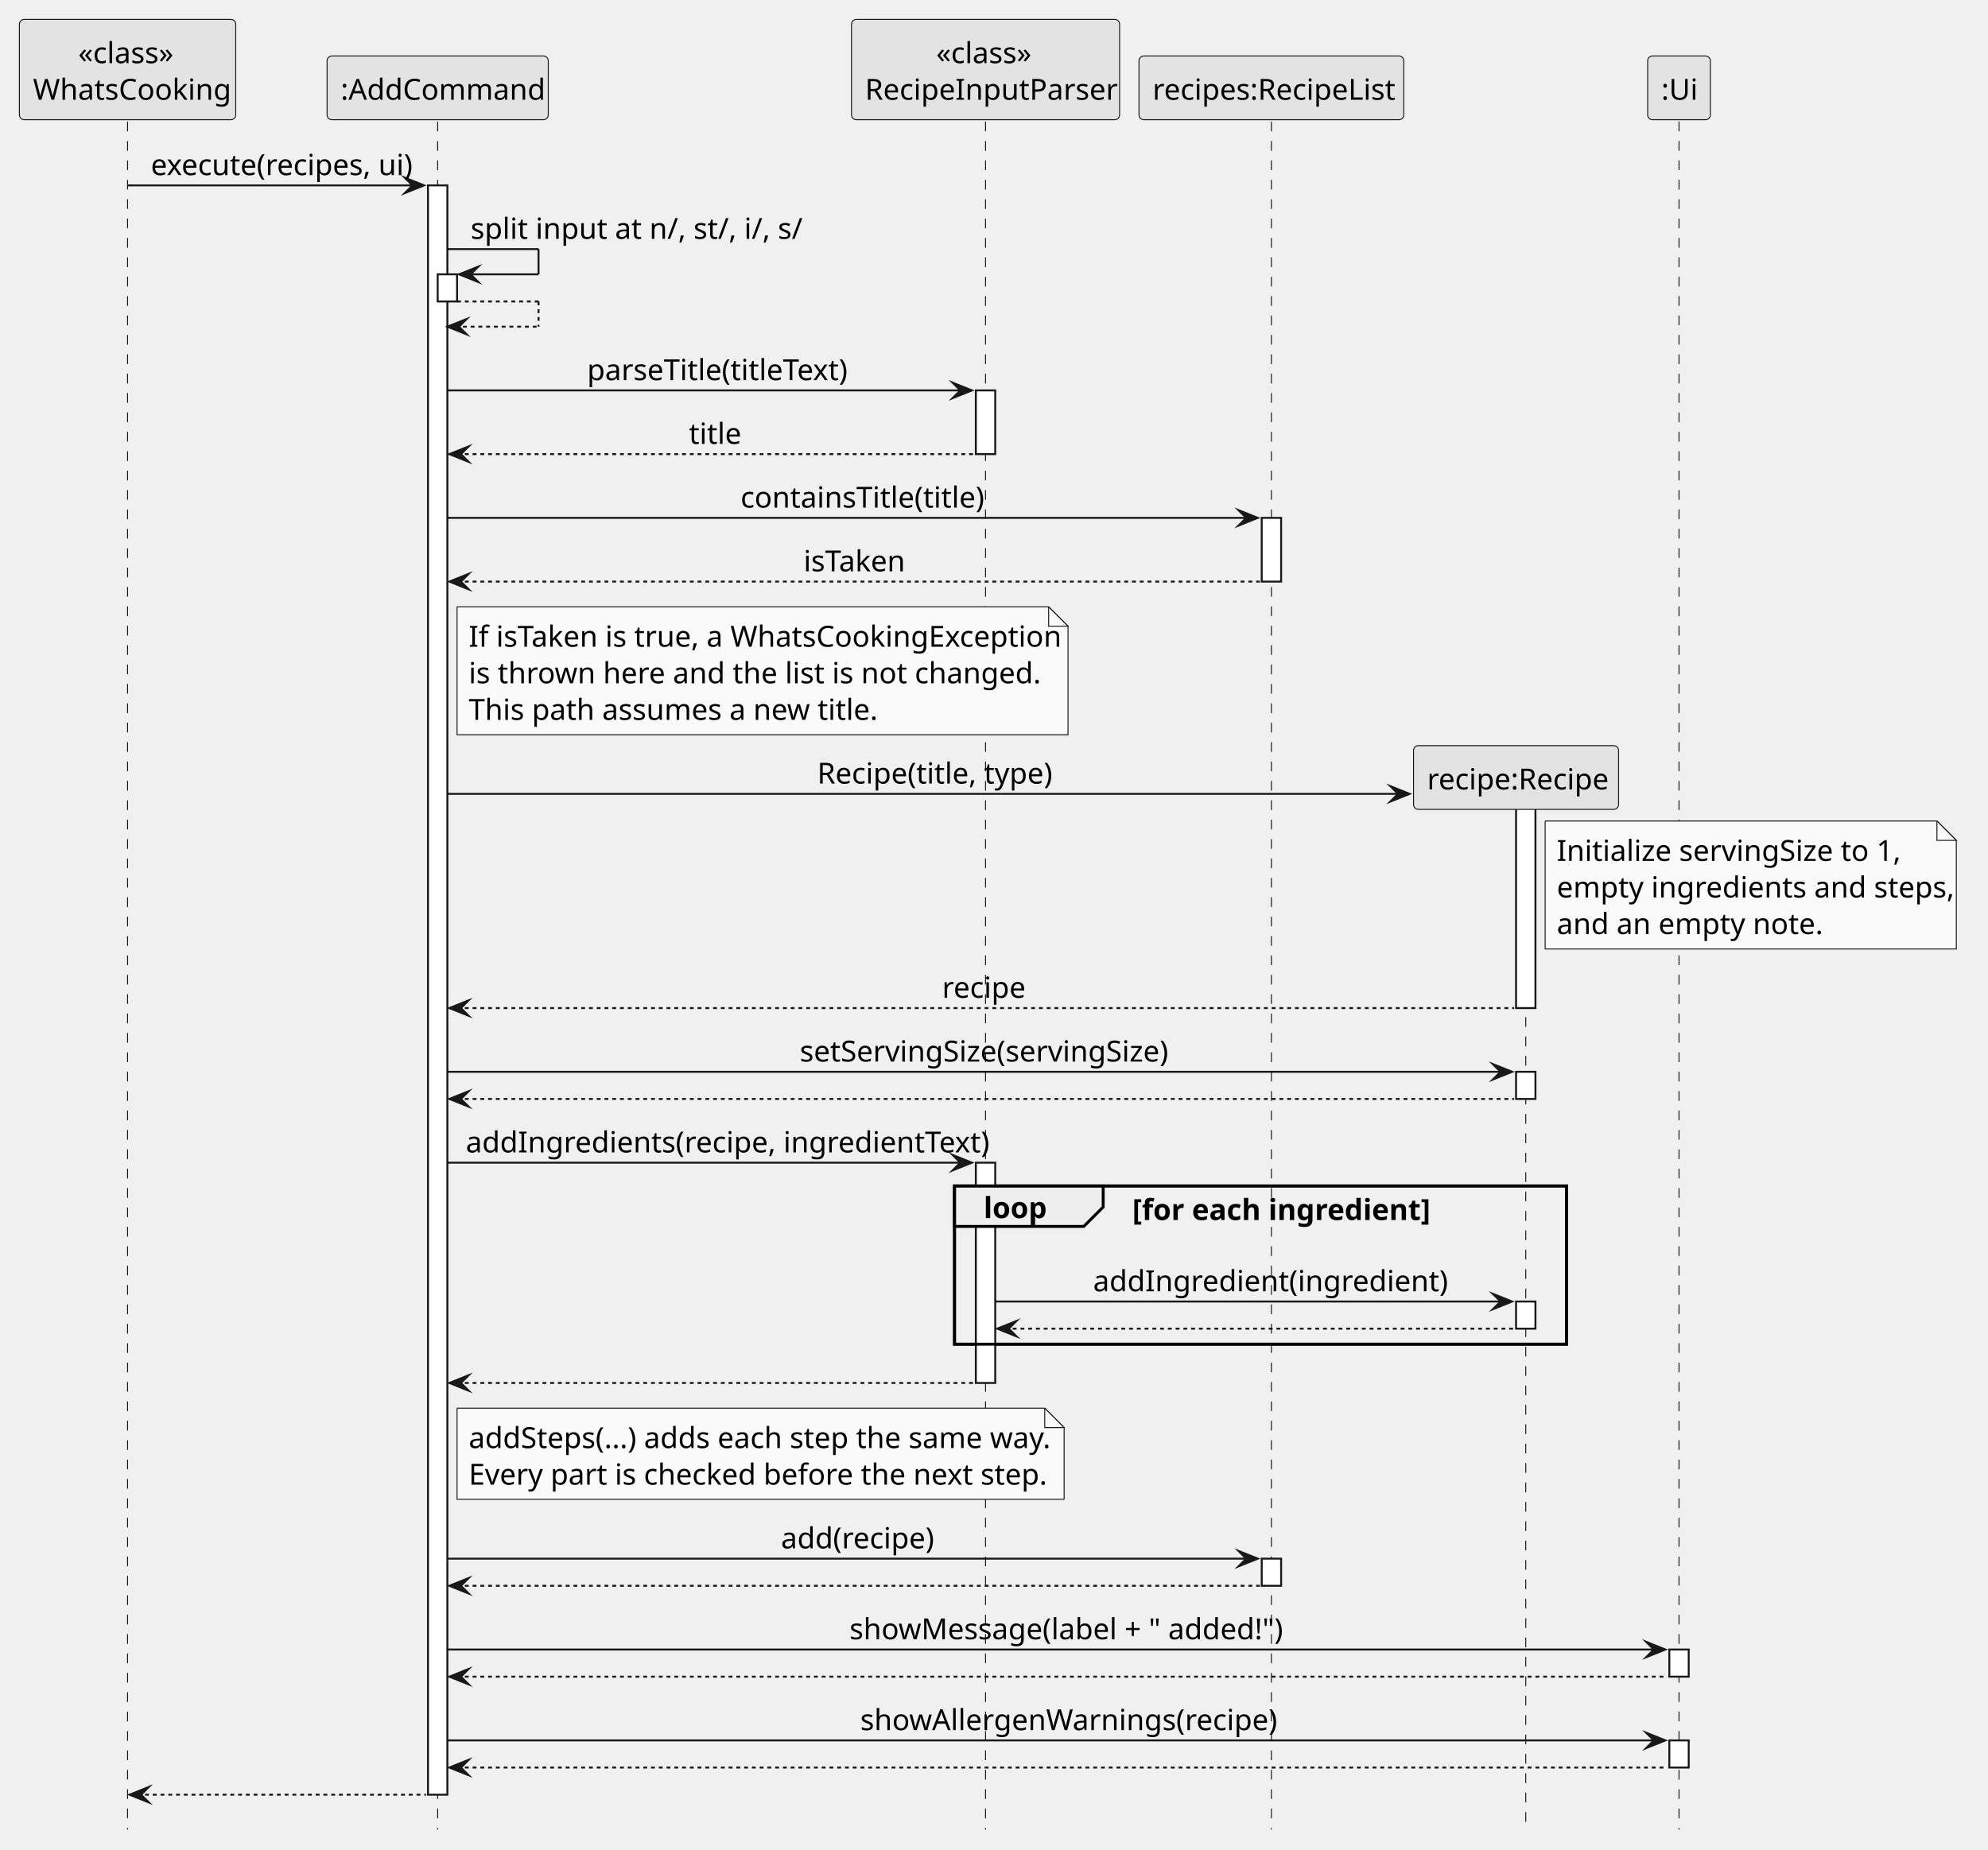
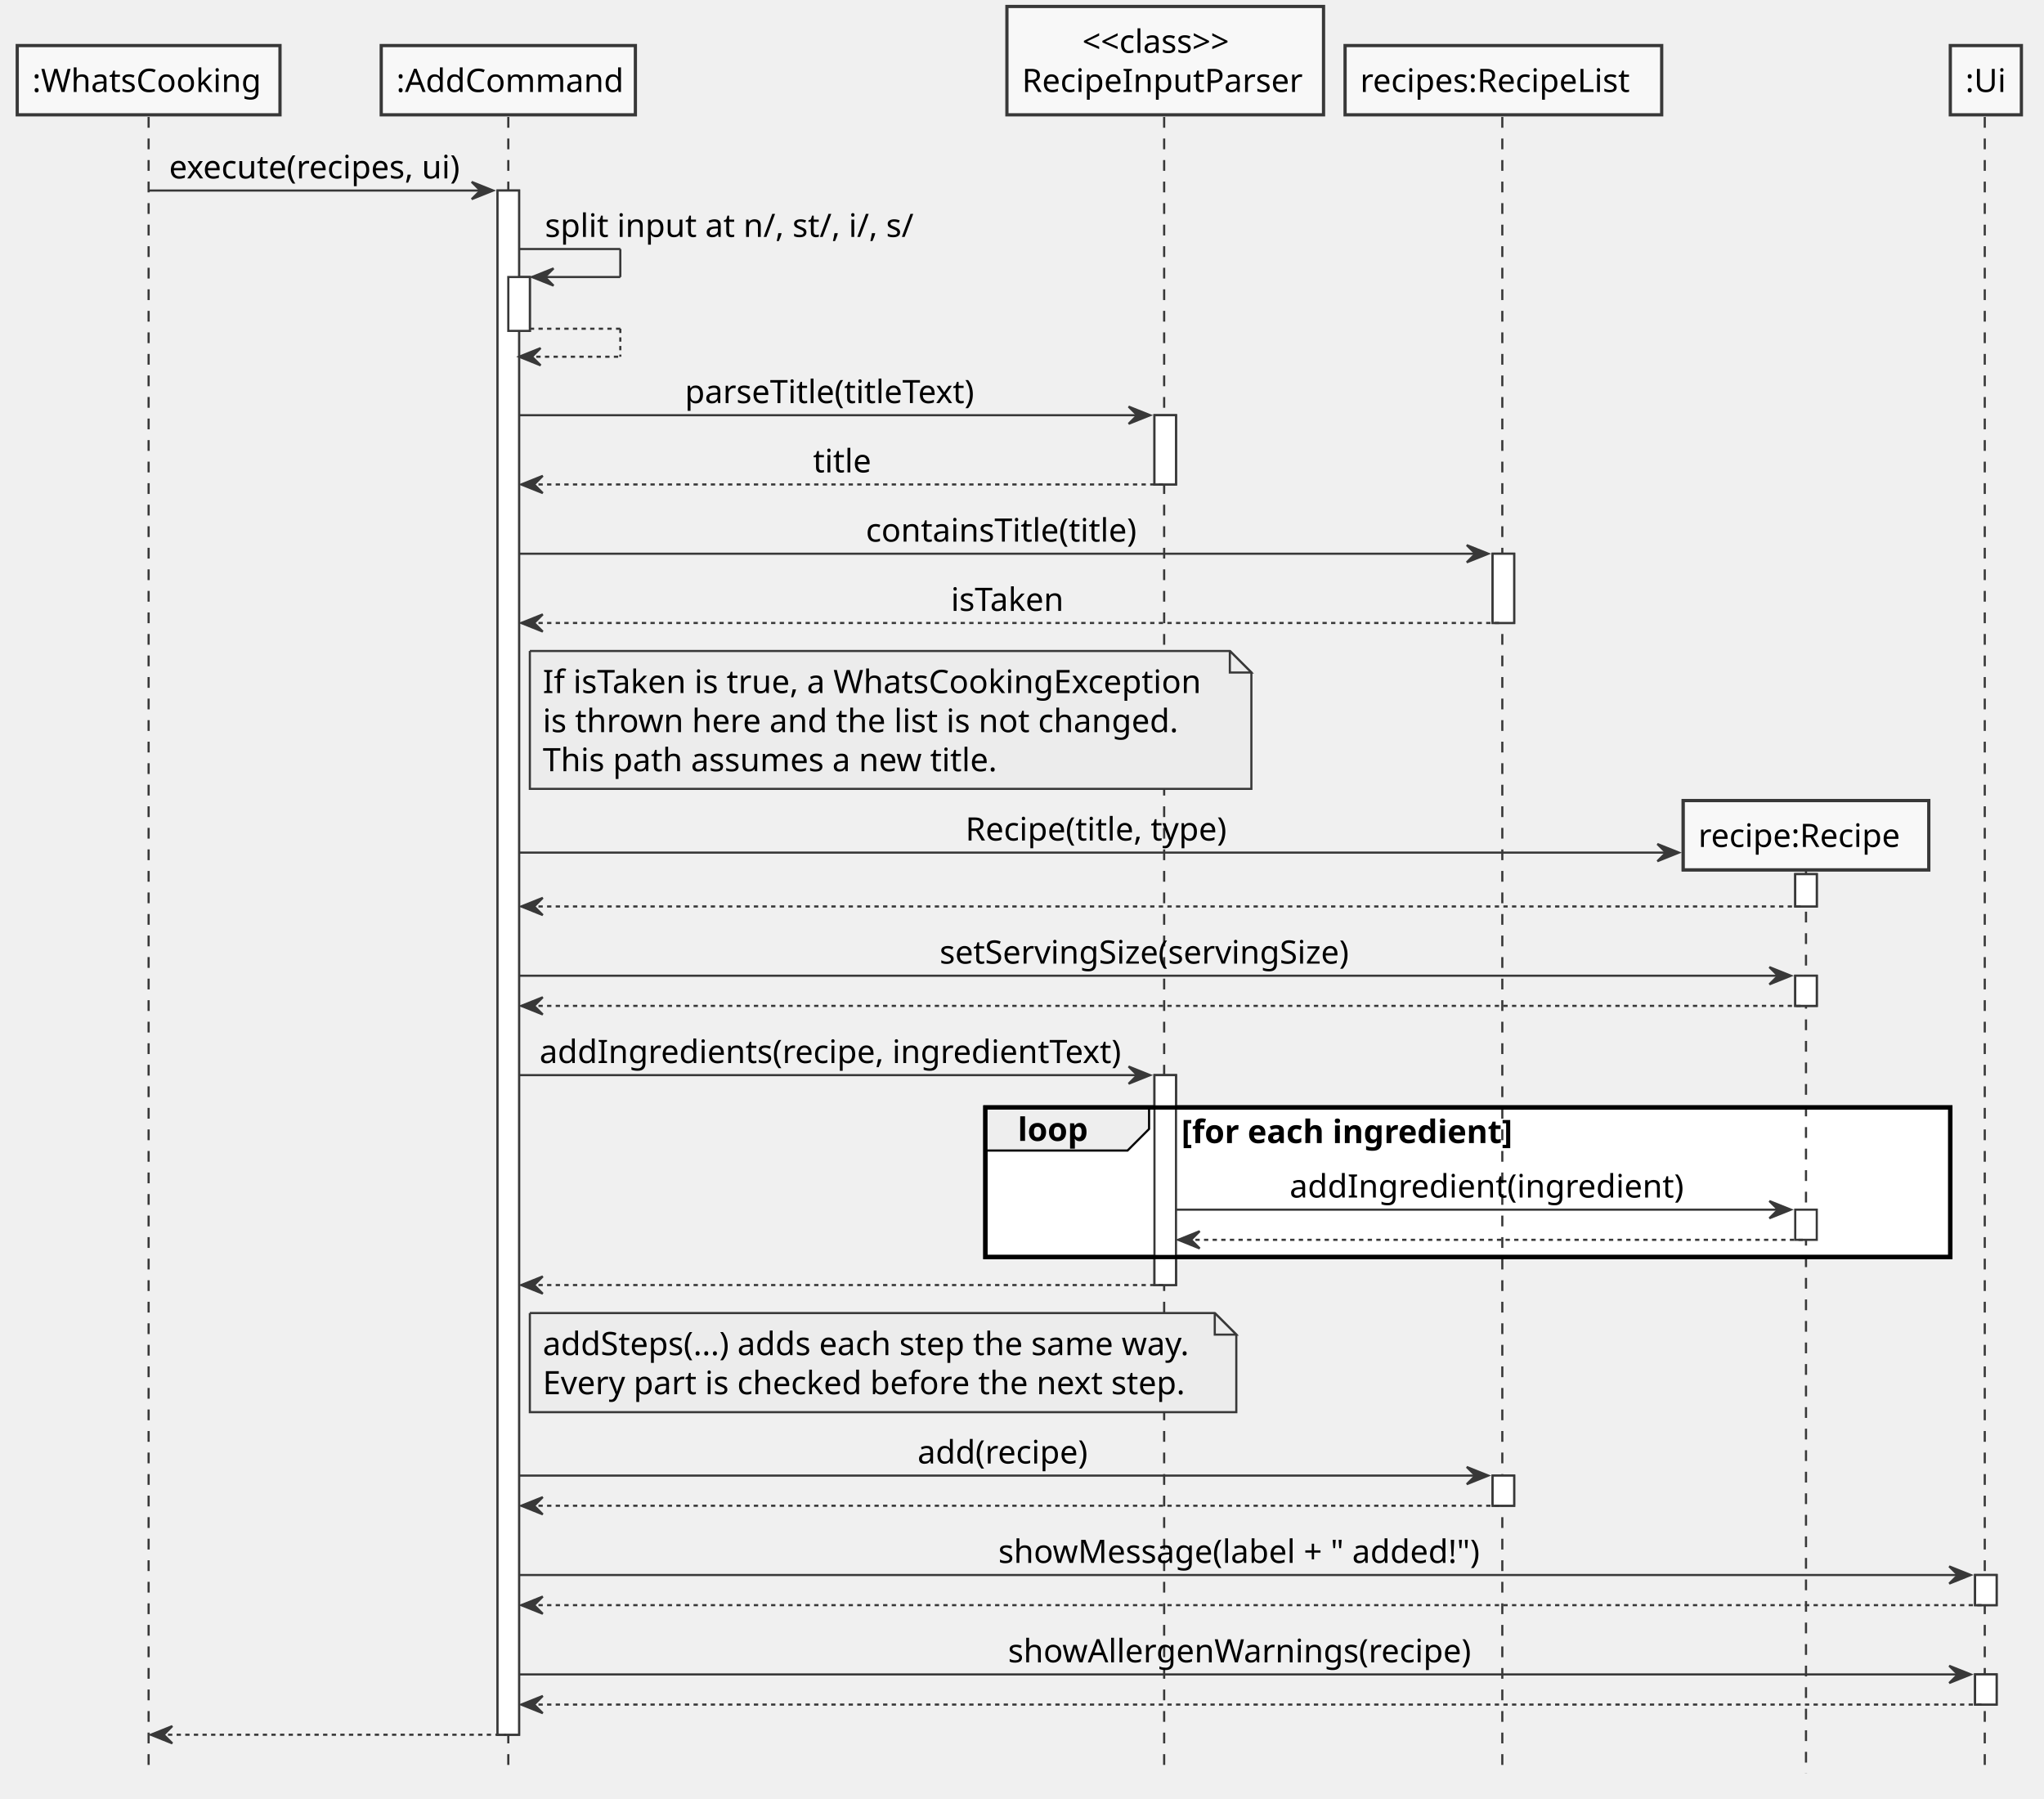
- <svg xmlns="http://www.w3.org/2000/svg" version="1.1" data-diagram-type="SEQUENCE" style="width:1025px;height:954px;background:#FFFFFF;" width="1025px" height="954px" viewBox="0 0 1025 954" zoomAndPan="magnify" preserveAspectRatio="none" contentStyleType="text/css">
+ <svg xmlns="http://www.w3.org/2000/svg" contentScriptType="application/ecmascript" contentStyleType="text/css" height="835px" preserveAspectRatio="none" style="width:949px;height:835px;" version="1.1" viewBox="0 0 949 835" width="949px" zoomAndPan="magnify">
  <defs />
-   <g font-family="sans-serif" lengthAdjust="spacing">
-     <rect x="492.14" y="611.609" width="315.53" height="81.602" fill="none" style="stroke:#000;stroke-width:1.5;" />
-     <g class="participant-lifeline" data-qualified-name="App" data-entity-uid="part1" id="part1-lifeline" data-source-line="8">
-       <g>
-         <rect x="62.272" y="62.734" width="8" height="880.813" fill="#000" fill-opacity="0" />
-         <line x1="65.772" y1="62.734" x2="65.772" y2="943.547" style="stroke:#181818;stroke-width:0.5;stroke-dasharray:5,5;" />
-       </g>
-     </g>
-     <g class="participant-lifeline" data-qualified-name="Command" data-entity-uid="part2" id="part2-lifeline" data-source-line="9">
-       <g>
-         <rect x="222.163" y="62.734" width="8" height="880.813" fill="#000" fill-opacity="0" />
-         <line x1="225.663" y1="62.734" x2="225.663" y2="943.547" style="stroke:#181818;stroke-width:0.5;stroke-dasharray:5,5;" />
-       </g>
-     </g>
-     <g>
-       <rect x="220.663" y="95.602" width="10" height="829.945" fill="#FFF" style="stroke:#181818;stroke-width:1;" />
-     </g>
-     <g>
-       <rect x="225.663" y="141.469" width="10" height="14" fill="#FFF" style="stroke:#181818;stroke-width:1;" />
-     </g>
-     <g class="participant-lifeline" data-qualified-name="Input" data-entity-uid="part3" id="part3-lifeline" data-source-line="10">
-       <g>
-         <rect x="504.64" y="62.734" width="8" height="880.813" fill="#000" fill-opacity="0" />
-         <line x1="508.14" y1="62.734" x2="508.14" y2="943.547" style="stroke:#181818;stroke-width:0.5;stroke-dasharray:5,5;" />
-       </g>
-     </g>
-     <g>
-       <rect x="503.14" y="201.336" width="10" height="32.867" fill="#FFF" style="stroke:#181818;stroke-width:1;" />
-     </g>
-     <g>
-       <rect x="503.14" y="599.609" width="10" height="113.602" fill="#FFF" style="stroke:#181818;stroke-width:1;" />
-     </g>
-     <g class="participant-lifeline" data-qualified-name="Recipes" data-entity-uid="part4" id="part4-lifeline" data-source-line="11">
-       <g>
-         <rect x="652.034" y="62.734" width="8" height="880.813" fill="#000" fill-opacity="0" />
-         <line x1="655.534" y1="62.734" x2="655.534" y2="943.547" style="stroke:#181818;stroke-width:0.5;stroke-dasharray:5,5;" />
-       </g>
-     </g>
-     <g>
-       <rect x="650.534" y="267.07" width="10" height="32.867" fill="#FFF" style="stroke:#181818;stroke-width:1;" />
-     </g>
-     <g>
-       <rect x="650.534" y="803.813" width="10" height="14" fill="#FFF" style="stroke:#181818;stroke-width:1;" />
-     </g>
-     <g class="participant-lifeline" data-qualified-name="Recipe" data-entity-uid="part5" id="part5-lifeline" data-source-line="12">
-       <g>
-         <rect x="783.169" y="384.539" width="8" height="559.008" fill="#000" fill-opacity="0" />
-         <line x1="786.669" y1="384.539" x2="786.669" y2="943.547" style="stroke:#181818;stroke-width:0.5;stroke-dasharray:5,5;" />
-       </g>
-     </g>
-     <g>
-       <rect x="781.669" y="409.406" width="10" height="110.469" fill="#FFF" style="stroke:#181818;stroke-width:1;" />
-     </g>
-     <g>
-       <rect x="781.669" y="552.742" width="10" height="14" fill="#FFF" style="stroke:#181818;stroke-width:1;" />
-     </g>
-     <g>
-       <rect x="781.669" y="671.211" width="10" height="14" fill="#FFF" style="stroke:#181818;stroke-width:1;" />
-     </g>
-     <g class="participant-lifeline" data-qualified-name="UI" data-entity-uid="part6" id="part6-lifeline" data-source-line="13">
-       <g>
-         <rect x="862.193" y="62.734" width="8" height="880.813" fill="#000" fill-opacity="0" />
-         <line x1="865.693" y1="62.734" x2="865.693" y2="943.547" style="stroke:#181818;stroke-width:0.5;stroke-dasharray:5,5;" />
-       </g>
-     </g>
-     <g>
-       <rect x="860.693" y="850.68" width="10" height="14" fill="#FFF" style="stroke:#181818;stroke-width:1;" />
-     </g>
-     <g>
-       <rect x="860.693" y="897.547" width="10" height="14" fill="#FFF" style="stroke:#181818;stroke-width:1;" />
-     </g>
-     <g class="participant participant-head" data-qualified-name="App" data-entity-uid="part1" id="part1-head" data-source-line="8">
-       <rect x="10" y="10" width="111.544" height="51.734" fill="#E3E3E3" style="stroke:#181818;stroke-width:0.5;" rx="2.5" ry="2.5" />
-       <text x="40.342" y="32.571" fill="#000" font-size="15" textLength="50.859">«class»</text>
-       <text x="17" y="51.438" fill="#000" font-size="15" textLength="97.544">WhatsCooking</text>
-     </g>
-     <g class="participant participant-head" data-qualified-name="Command" data-entity-uid="part2" id="part2-head" data-source-line="9">
-       <rect x="168.639" y="28.867" width="114.049" height="32.867" fill="#E3E3E3" style="stroke:#181818;stroke-width:0.5;" rx="2.5" ry="2.5" />
-       <text x="175.639" y="51.438" fill="#000" font-size="15" textLength="100.049">:AddCommand</text>
-     </g>
-     <g class="participant participant-head" data-qualified-name="Input" data-entity-uid="part3" id="part3-head" data-source-line="10">
-       <rect x="439.023" y="10" width="138.233" height="51.734" fill="#E3E3E3" style="stroke:#181818;stroke-width:0.5;" rx="2.5" ry="2.5" />
-       <text x="482.71" y="32.571" fill="#000" font-size="15" textLength="50.859">«class»</text>
-       <text x="446.023" y="51.438" fill="#000" font-size="15" textLength="124.233">RecipeInputParser</text>
-     </g>
-     <g class="participant participant-head" data-qualified-name="Recipes" data-entity-uid="part4" id="part4-head" data-source-line="11">
-       <rect x="587.256" y="28.867" width="136.556" height="32.867" fill="#E3E3E3" style="stroke:#181818;stroke-width:0.5;" rx="2.5" ry="2.5" />
-       <text x="594.256" y="51.438" fill="#000" font-size="15" textLength="122.556">recipes:RecipeList</text>
-     </g>
-     <g class="participant participant-head" data-qualified-name="UI" data-entity-uid="part6" id="part6-head" data-source-line="13">
-       <rect x="849.526" y="28.867" width="32.333" height="32.867" fill="#E3E3E3" style="stroke:#181818;stroke-width:0.5;" rx="2.5" ry="2.5" />
-       <text x="856.526" y="51.438" fill="#000" font-size="15" textLength="18.333">:Ui</text>
-     </g>
-     <g class="message" data-entity-1="part1" data-entity-2="part2" id="msg1" data-source-line="15">
-       <polygon points="208.663,91.602,218.663,95.602,208.663,99.602,212.663,95.602" fill="#181818" style="stroke:#181818;stroke-width:1;stroke-linejoin:miter;stroke-miterlimit:10;" />
-       <line x1="65.772" y1="95.602" x2="214.663" y2="95.602" style="stroke:#181818;stroke-width:1;" />
-       <text x="77.772" y="90.306" fill="#000" font-size="15" textLength="130.891">execute(recipes, ui)</text>
-     </g>
-     <g class="message" data-entity-1="part2" data-entity-2="part2" id="msg2" data-source-line="17">
-       <line x1="230.663" y1="128.469" x2="277.663" y2="128.469" style="stroke:#181818;stroke-width:1;" />
-       <line x1="277.663" y1="128.469" x2="277.663" y2="141.469" style="stroke:#181818;stroke-width:1;" />
-       <line x1="236.663" y1="141.469" x2="277.663" y2="141.469" style="stroke:#181818;stroke-width:1;" />
-       <polygon points="246.663,137.469,236.663,141.469,246.663,145.469,242.663,141.469" fill="#181818" style="stroke:#181818;stroke-width:1;stroke-linejoin:miter;stroke-miterlimit:10;" />
-       <text x="242.663" y="123.173" fill="#000" font-size="15" textLength="156.731">split input at n/, st/, i/, s/</text>
-     </g>
-     <g class="message" data-entity-1="part2" data-entity-2="part2" id="msg3" data-source-line="19">
-       <line x1="235.663" y1="155.469" x2="277.663" y2="155.469" style="stroke:#181818;stroke-width:1;stroke-dasharray:2,2;" />
-       <line x1="277.663" y1="155.469" x2="277.663" y2="168.469" style="stroke:#181818;stroke-width:1;stroke-dasharray:2,2;" />
-       <line x1="230.663" y1="168.469" x2="277.663" y2="168.469" style="stroke:#181818;stroke-width:1;stroke-dasharray:2,2;" />
-       <polygon points="240.663,164.469,230.663,168.469,240.663,172.469,236.663,168.469" fill="#181818" style="stroke:#181818;stroke-width:1;stroke-linejoin:miter;stroke-miterlimit:10;" />
-     </g>
-     <g class="message" data-entity-1="part2" data-entity-2="part3" id="msg4" data-source-line="22">
-       <polygon points="491.14,197.336,501.14,201.336,491.14,205.336,495.14,201.336" fill="#181818" style="stroke:#181818;stroke-width:1;stroke-linejoin:miter;stroke-miterlimit:10;" />
-       <line x1="230.663" y1="201.336" x2="497.14" y2="201.336" style="stroke:#181818;stroke-width:1;" />
-       <text x="302.719" y="196.04" fill="#000" font-size="15" textLength="128.364">parseTitle(titleText)</text>
-     </g>
-     <g class="message" data-entity-1="part3" data-entity-2="part2" id="msg5" data-source-line="24">
-       <polygon points="241.663,230.203,231.663,234.203,241.663,238.203,237.663,234.203" fill="#181818" style="stroke:#181818;stroke-width:1;stroke-linejoin:miter;stroke-miterlimit:10;" />
-       <line x1="235.663" y1="234.203" x2="502.14" y2="234.203" style="stroke:#181818;stroke-width:1;stroke-dasharray:2,2;" />
-       <text x="355.23" y="228.907" fill="#000" font-size="15" textLength="23.342">title</text>
-     </g>
-     <g class="message" data-entity-1="part2" data-entity-2="part4" id="msg6" data-source-line="27">
-       <polygon points="638.534,263.07,648.534,267.07,638.534,271.07,642.534,267.07" fill="#181818" style="stroke:#181818;stroke-width:1;stroke-linejoin:miter;stroke-miterlimit:10;" />
-       <line x1="230.663" y1="267.07" x2="644.534" y2="267.07" style="stroke:#181818;stroke-width:1;" />
-       <text x="381.829" y="261.774" fill="#000" font-size="15" textLength="117.539">containsTitle(title)</text>
-     </g>
-     <g class="message" data-entity-1="part4" data-entity-2="part2" id="msg7" data-source-line="29">
-       <polygon points="241.663,295.938,231.663,299.938,241.663,303.938,237.663,299.938" fill="#181818" style="stroke:#181818;stroke-width:1;stroke-linejoin:miter;stroke-miterlimit:10;" />
-       <line x1="235.663" y1="299.938" x2="649.534" y2="299.938" style="stroke:#181818;stroke-width:1;stroke-dasharray:2,2;" />
-       <text x="414.338" y="294.642" fill="#000" font-size="15" textLength="52.522">isTaken</text>
-     </g>
-     <path d="M235.663,312.938 L235.663,378.938 L550.663,378.938 L550.663,322.938 L540.663,312.938 L235.663,312.938" style="stroke:#181818;stroke-width:0.5;" fill="#FAFAFA" />
-     <path d="M540.663,312.938 L540.663,322.938 L550.663,322.938 L540.663,312.938" style="stroke:#181818;stroke-width:0.5;" fill="#FAFAFA" />
-     <text x="241.663" y="333.509" fill="#000" font-size="15" textLength="294.302">If isTaken is true, a WhatsCookingException</text>
-     <text x="241.663" y="352.376" fill="#000" font-size="15" textLength="276.833">is thrown here and the list is not changed.</text>
-     <text x="241.663" y="371.243" fill="#000" font-size="15" textLength="201.76">This path assumes a new title.</text>
-     <g class="participant participant-head" data-qualified-name="Recipe" data-entity-uid="part5" id="part5-head" data-source-line="12">
-       <rect x="728.813" y="384.539" width="105.714" height="32.867" fill="#E3E3E3" style="stroke:#181818;stroke-width:0.5;" rx="2.5" ry="2.5" />
-       <text x="735.813" y="407.11" fill="#000" font-size="15" textLength="91.714">recipe:Recipe</text>
-     </g>
-     <g class="message" data-entity-1="part2" data-entity-2="part5" id="msg8" data-source-line="38">
-       <polygon points="716.813,405.406,726.813,409.406,716.813,413.406,720.813,409.406" fill="#181818" style="stroke:#181818;stroke-width:1;stroke-linejoin:miter;stroke-miterlimit:10;" />
-       <line x1="230.663" y1="409.406" x2="722.813" y2="409.406" style="stroke:#181818;stroke-width:1;" />
-       <text x="421.382" y="404.11" fill="#000" font-size="15" textLength="116.711">Recipe(title, type)</text>
-     </g>
-     <path d="M796.669,423.406 L796.669,489.406 L1008.669,489.406 L1008.669,433.406 L998.669,423.406 L796.669,423.406" style="stroke:#181818;stroke-width:0.5;" fill="#FAFAFA" />
-     <path d="M998.669,423.406 L998.669,433.406 L1008.669,433.406 L998.669,423.406" style="stroke:#181818;stroke-width:0.5;" fill="#FAFAFA" />
-     <text x="802.669" y="443.978" fill="#000" font-size="15" textLength="169.248">Initialize servingSize to 1,</text>
-     <text x="802.669" y="462.845" fill="#000" font-size="15" textLength="191.777">empty ingredients and steps,</text>
-     <text x="802.669" y="481.712" fill="#000" font-size="15" textLength="128.423">and an empty note.</text>
-     <g class="message" data-entity-1="part5" data-entity-2="part2" id="msg9" data-source-line="45">
-       <polygon points="241.663,515.875,231.663,519.875,241.663,523.875,237.663,519.875" fill="#181818" style="stroke:#181818;stroke-width:1;stroke-linejoin:miter;stroke-miterlimit:10;" />
-       <line x1="235.663" y1="519.875" x2="780.669" y2="519.875" style="stroke:#181818;stroke-width:1;stroke-dasharray:2,2;" />
-       <text x="485.739" y="514.579" fill="#000" font-size="15" textLength="40.854">recipe</text>
-     </g>
-     <g class="message" data-entity-1="part2" data-entity-2="part5" id="msg10" data-source-line="48">
-       <polygon points="769.669,548.742,779.669,552.742,769.669,556.742,773.669,552.742" fill="#181818" style="stroke:#181818;stroke-width:1;stroke-linejoin:miter;stroke-miterlimit:10;" />
-       <line x1="230.663" y1="552.742" x2="775.669" y2="552.742" style="stroke:#181818;stroke-width:1;" />
-       <text x="412.38" y="547.446" fill="#000" font-size="15" textLength="187.573">setServingSize(servingSize)</text>
-     </g>
-     <g class="message" data-entity-1="part5" data-entity-2="part2" id="msg11" data-source-line="50">
-       <polygon points="241.663,562.742,231.663,566.742,241.663,570.742,237.663,566.742" fill="#181818" style="stroke:#181818;stroke-width:1;stroke-linejoin:miter;stroke-miterlimit:10;" />
-       <line x1="235.663" y1="566.742" x2="780.669" y2="566.742" style="stroke:#181818;stroke-width:1;stroke-dasharray:2,2;" />
-     </g>
-     <g class="message" data-entity-1="part2" data-entity-2="part3" id="msg12" data-source-line="53">
-       <polygon points="491.14,595.609,501.14,599.609,491.14,603.609,495.14,599.609" fill="#181818" style="stroke:#181818;stroke-width:1;stroke-linejoin:miter;stroke-miterlimit:10;" />
-       <line x1="230.663" y1="599.609" x2="497.14" y2="599.609" style="stroke:#181818;stroke-width:1;" />
-       <text x="240.163" y="594.313" fill="#000" font-size="15" textLength="253.477">addIngredients(recipe, ingredientText)</text>
-     </g>
-     <path d="M492.14,611.609 L568.795,611.609 L568.795,622.477 L558.795,632.477 L492.14,632.477 L492.14,611.609" style="stroke:#000;stroke-width:1.5;" fill="#EEE" />
-     <rect x="492.14" y="611.609" width="315.53" height="81.602" fill="none" style="stroke:#000;stroke-width:1.5;" />
-     <text x="507.14" y="628.181" fill="#000" font-size="15" textLength="31.655" font-weight="700">loop</text>
-     <text x="583.795" y="629.181" fill="#000" font-size="15" textLength="145.012" font-weight="700">[for each ingredient]</text>
-     <g class="message" data-entity-1="part3" data-entity-2="part5" id="msg13" data-source-line="56">
-       <polygon points="769.669,667.211,779.669,671.211,769.669,675.211,773.669,671.211" fill="#181818" style="stroke:#181818;stroke-width:1;stroke-linejoin:miter;stroke-miterlimit:10;" />
-       <line x1="513.14" y1="671.211" x2="775.669" y2="671.211" style="stroke:#181818;stroke-width:1;" />
-       <text x="563.597" y="665.915" fill="#000" font-size="15" textLength="167.615">addIngredient(ingredient)</text>
-     </g>
-     <g class="message" data-entity-1="part5" data-entity-2="part3" id="msg14" data-source-line="58">
-       <polygon points="524.14,681.211,514.14,685.211,524.14,689.211,520.14,685.211" fill="#181818" style="stroke:#181818;stroke-width:1;stroke-linejoin:miter;stroke-miterlimit:10;" />
-       <line x1="518.14" y1="685.211" x2="780.669" y2="685.211" style="stroke:#181818;stroke-width:1;stroke-dasharray:2,2;" />
-     </g>
-     <g class="message" data-entity-1="part3" data-entity-2="part2" id="msg15" data-source-line="61">
-       <polygon points="241.663,709.211,231.663,713.211,241.663,717.211,237.663,713.211" fill="#181818" style="stroke:#181818;stroke-width:1;stroke-linejoin:miter;stroke-miterlimit:10;" />
-       <line x1="235.663" y1="713.211" x2="502.14" y2="713.211" style="stroke:#181818;stroke-width:1;stroke-dasharray:2,2;" />
-     </g>
-     <path d="M235.663,726.211 L235.663,773.211 L548.663,773.211 L548.663,736.211 L538.663,726.211 L235.663,726.211" style="stroke:#181818;stroke-width:0.5;" fill="#FAFAFA" />
-     <path d="M538.663,726.211 L538.663,736.211 L548.663,736.211 L538.663,726.211" style="stroke:#181818;stroke-width:0.5;" fill="#FAFAFA" />
-     <text x="241.663" y="746.782" fill="#000" font-size="15" textLength="292.661">addSteps(...) adds each step the same way.</text>
-     <text x="241.663" y="765.649" fill="#000" font-size="15" textLength="284.319">Every part is checked before the next step.</text>
-     <g class="message" data-entity-1="part2" data-entity-2="part4" id="msg16" data-source-line="68">
-       <polygon points="638.534,799.813,648.534,803.813,638.534,807.813,642.534,803.813" fill="#181818" style="stroke:#181818;stroke-width:1;stroke-linejoin:miter;stroke-miterlimit:10;" />
-       <line x1="230.663" y1="803.813" x2="644.534" y2="803.813" style="stroke:#181818;stroke-width:1;" />
-       <text x="402.663" y="798.517" fill="#000" font-size="15" textLength="75.872">add(recipe)</text>
-     </g>
-     <g class="message" data-entity-1="part4" data-entity-2="part2" id="msg17" data-source-line="70">
-       <polygon points="241.663,813.813,231.663,817.813,241.663,821.813,237.663,817.813" fill="#181818" style="stroke:#181818;stroke-width:1;stroke-linejoin:miter;stroke-miterlimit:10;" />
-       <line x1="235.663" y1="817.813" x2="649.534" y2="817.813" style="stroke:#181818;stroke-width:1;stroke-dasharray:2,2;" />
-     </g>
-     <g class="message" data-entity-1="part2" data-entity-2="part6" id="msg18" data-source-line="73">
-       <polygon points="848.693,846.68,858.693,850.68,848.693,854.68,852.693,850.68" fill="#181818" style="stroke:#181818;stroke-width:1;stroke-linejoin:miter;stroke-miterlimit:10;" />
-       <line x1="230.663" y1="850.68" x2="854.693" y2="850.68" style="stroke:#181818;stroke-width:1;" />
-       <text x="438.001" y="845.384" fill="#000" font-size="15" textLength="215.354">showMessage(label + " added!")</text>
-     </g>
-     <g class="message" data-entity-1="part6" data-entity-2="part2" id="msg19" data-source-line="75">
-       <polygon points="241.663,860.68,231.663,864.68,241.663,868.68,237.663,864.68" fill="#181818" style="stroke:#181818;stroke-width:1;stroke-linejoin:miter;stroke-miterlimit:10;" />
-       <line x1="235.663" y1="864.68" x2="859.693" y2="864.68" style="stroke:#181818;stroke-width:1;stroke-dasharray:2,2;" />
-     </g>
-     <g class="message" data-entity-1="part2" data-entity-2="part6" id="msg20" data-source-line="77">
-       <polygon points="848.693,893.547,858.693,897.547,848.693,901.547,852.693,897.547" fill="#181818" style="stroke:#181818;stroke-width:1;stroke-linejoin:miter;stroke-miterlimit:10;" />
-       <line x1="230.663" y1="897.547" x2="854.693" y2="897.547" style="stroke:#181818;stroke-width:1;" />
-       <text x="443.553" y="892.251" fill="#000" font-size="15" textLength="204.25">showAllergenWarnings(recipe)</text>
-     </g>
-     <g class="message" data-entity-1="part6" data-entity-2="part2" id="msg21" data-source-line="79">
-       <polygon points="241.663,907.547,231.663,911.547,241.663,915.547,237.663,911.547" fill="#181818" style="stroke:#181818;stroke-width:1;stroke-linejoin:miter;stroke-miterlimit:10;" />
-       <line x1="235.663" y1="911.547" x2="859.693" y2="911.547" style="stroke:#181818;stroke-width:1;stroke-dasharray:2,2;" />
-     </g>
-     <g class="message" data-entity-1="part2" data-entity-2="part1" id="msg22" data-source-line="82">
-       <polygon points="76.772,921.547,66.772,925.547,76.772,929.547,72.772,925.547" fill="#181818" style="stroke:#181818;stroke-width:1;stroke-linejoin:miter;stroke-miterlimit:10;" />
-       <line x1="70.772" y1="925.547" x2="219.663" y2="925.547" style="stroke:#181818;stroke-width:1;stroke-dasharray:2,2;" />
-     </g>
+   <g>
+     <rect fill="#FFFFFF" height="716.839" style="stroke: #383838; stroke-width: 1.0;" width="10" x="231" y="88.448" />
+     <rect fill="#FFFFFF" height="25" style="stroke: #383838; stroke-width: 1.0;" width="10" x="236" y="128.598" />
+     <rect fill="#FFFFFF" height="32.149" style="stroke: #383838; stroke-width: 1.0;" width="10" x="536" y="192.747" />
+     <rect fill="#FFFFFF" height="97.448" style="stroke: #383838; stroke-width: 1.0;" width="10" x="536" y="499.092" />
+     <rect fill="#FFFFFF" height="32.149" style="stroke: #383838; stroke-width: 1.0;" width="10" x="693" y="257.046" />
+     <rect fill="#FFFFFF" height="14" style="stroke: #383838; stroke-width: 1.0;" width="10" x="693" y="684.988" />
+     <rect fill="#FFFFFF" height="15" style="stroke: #383838; stroke-width: 1.0;" width="10" x="833.5" y="405.793" />
+     <rect fill="#FFFFFF" height="14" style="stroke: #383838; stroke-width: 1.0;" width="10" x="833.5" y="452.942" />
+     <rect fill="#FFFFFF" height="14" style="stroke: #383838; stroke-width: 1.0;" width="10" x="833.5" y="561.54" />
+     <rect fill="#FFFFFF" height="14" style="stroke: #383838; stroke-width: 1.0;" width="10" x="917" y="731.138" />
+     <rect fill="#FFFFFF" height="14" style="stroke: #383838; stroke-width: 1.0;" width="10" x="917" y="777.287" />
+     <rect fill="#F8F8F8" height="32.149" style="stroke: #383838; stroke-width: 1.5;" width="114" x="781.5" y="371.644" />
+     <text fill="#000000" font-family="sans-serif" font-size="15" lengthAdjust="spacingAndGlyphs" textLength="100" x="788.5" y="393.175">recipe:Recipe</text>
+     <rect fill="#FFFFFF" height="69.448" style="stroke: #000000; stroke-width: 2.0;" width="448" x="457.5" y="514.092" />
+     <line style="stroke: #383838; stroke-width: 1.0; stroke-dasharray: 5.0,5.0;" x1="69" x2="69" y1="54.299" y2="823.287" />
+     <line style="stroke: #383838; stroke-width: 1.0; stroke-dasharray: 5.0,5.0;" x1="236" x2="236" y1="54.299" y2="823.287" />
+     <line style="stroke: #383838; stroke-width: 1.0; stroke-dasharray: 5.0,5.0;" x1="540.5" x2="540.5" y1="54.299" y2="823.287" />
+     <line style="stroke: #383838; stroke-width: 1.0; stroke-dasharray: 5.0,5.0;" x1="697.5" x2="697.5" y1="54.299" y2="823.287" />
+     <line style="stroke: #383838; stroke-width: 1.0; stroke-dasharray: 5.0,5.0;" x1="838.5" x2="838.5" y1="403.218" y2="823.287" />
+     <line style="stroke: #383838; stroke-width: 1.0; stroke-dasharray: 5.0,5.0;" x1="921.5" x2="921.5" y1="54.299" y2="823.287" />
+     <rect fill="#F8F8F8" height="32.149" style="stroke: #383838; stroke-width: 1.5;" width="122" x="8" y="21.149" />
+     <text fill="#000000" font-family="sans-serif" font-size="15" lengthAdjust="spacingAndGlyphs" textLength="108" x="15" y="42.681">:WhatsCooking</text>
+     <rect fill="#F8F8F8" height="32.149" style="stroke: #383838; stroke-width: 1.5;" width="118" x="177" y="21.149" />
+     <text fill="#000000" font-family="sans-serif" font-size="15" lengthAdjust="spacingAndGlyphs" textLength="104" x="184" y="42.681">:AddCommand</text>
+     <rect fill="#F8F8F8" height="50.299" style="stroke: #383838; stroke-width: 1.5;" width="147" x="467.5" y="3" />
+     <text fill="#000000" font-family="sans-serif" font-size="15" lengthAdjust="spacingAndGlyphs" textLength="77" x="502.5" y="24.531">&lt;&lt;class&gt;&gt;</text>
+     <text fill="#000000" font-family="sans-serif" font-size="15" lengthAdjust="spacingAndGlyphs" textLength="133" x="474.5" y="42.681">RecipeInputParser</text>
+     <rect fill="#F8F8F8" height="32.149" style="stroke: #383838; stroke-width: 1.5;" width="147" x="624.5" y="21.149" />
+     <text fill="#000000" font-family="sans-serif" font-size="15" lengthAdjust="spacingAndGlyphs" textLength="133" x="631.5" y="42.681">recipes:RecipeList</text>
+     <rect fill="#F8F8F8" height="32.149" style="stroke: #383838; stroke-width: 1.5;" width="33" x="905.5" y="21.149" />
+     <text fill="#000000" font-family="sans-serif" font-size="15" lengthAdjust="spacingAndGlyphs" textLength="19" x="912.5" y="42.681">:Ui</text>
+     <rect fill="#FFFFFF" height="716.839" style="stroke: #383838; stroke-width: 1.0;" width="10" x="231" y="88.448" />
+     <rect fill="#FFFFFF" height="25" style="stroke: #383838; stroke-width: 1.0;" width="10" x="236" y="128.598" />
+     <rect fill="#FFFFFF" height="32.149" style="stroke: #383838; stroke-width: 1.0;" width="10" x="536" y="192.747" />
+     <rect fill="#FFFFFF" height="97.448" style="stroke: #383838; stroke-width: 1.0;" width="10" x="536" y="499.092" />
+     <rect fill="#FFFFFF" height="32.149" style="stroke: #383838; stroke-width: 1.0;" width="10" x="693" y="257.046" />
+     <rect fill="#FFFFFF" height="14" style="stroke: #383838; stroke-width: 1.0;" width="10" x="693" y="684.988" />
+     <rect fill="#FFFFFF" height="15" style="stroke: #383838; stroke-width: 1.0;" width="10" x="833.5" y="405.793" />
+     <rect fill="#FFFFFF" height="14" style="stroke: #383838; stroke-width: 1.0;" width="10" x="833.5" y="452.942" />
+     <rect fill="#FFFFFF" height="14" style="stroke: #383838; stroke-width: 1.0;" width="10" x="833.5" y="561.54" />
+     <rect fill="#FFFFFF" height="14" style="stroke: #383838; stroke-width: 1.0;" width="10" x="917" y="731.138" />
+     <rect fill="#FFFFFF" height="14" style="stroke: #383838; stroke-width: 1.0;" width="10" x="917" y="777.287" />
+     <polygon fill="#383838" points="219,84.448,229,88.448,219,92.448,223,88.448" style="stroke: #383838; stroke-width: 1.0;" />
+     <line style="stroke: #383838; stroke-width: 1.0;" x1="69" x2="225" y1="88.448" y2="88.448" />
+     <text fill="#000000" font-family="sans-serif" font-size="15" lengthAdjust="spacingAndGlyphs" textLength="143" x="78.5" y="82.83">execute(recipes, ui)</text>
+     <line style="stroke: #383838; stroke-width: 1.0;" x1="241" x2="288" y1="115.598" y2="115.598" />
+     <line style="stroke: #383838; stroke-width: 1.0;" x1="288" x2="288" y1="115.598" y2="128.598" />
+     <line style="stroke: #383838; stroke-width: 1.0;" x1="247" x2="288" y1="128.598" y2="128.598" />
+     <polygon fill="#383838" points="257,124.598,247,128.598,257,132.598,253,128.598" style="stroke: #383838; stroke-width: 1.0;" />
+     <text fill="#000000" font-family="sans-serif" font-size="15" lengthAdjust="spacingAndGlyphs" textLength="169" x="253" y="109.98">split input at n/, st/, i/, s/</text>
+     <line style="stroke: #383838; stroke-width: 1.0; stroke-dasharray: 2.0,2.0;" x1="246" x2="288" y1="152.598" y2="152.598" />
+     <line style="stroke: #383838; stroke-width: 1.0; stroke-dasharray: 2.0,2.0;" x1="288" x2="288" y1="152.598" y2="165.598" />
+     <line style="stroke: #383838; stroke-width: 1.0; stroke-dasharray: 2.0,2.0;" x1="241" x2="288" y1="165.598" y2="165.598" />
+     <polygon fill="#383838" points="251,161.598,241,165.598,251,169.598,247,165.598" style="stroke: #383838; stroke-width: 1.0;" />
+     <polygon fill="#383838" points="524,188.747,534,192.747,524,196.747,528,192.747" style="stroke: #383838; stroke-width: 1.0;" />
+     <line style="stroke: #383838; stroke-width: 1.0;" x1="241" x2="530" y1="192.747" y2="192.747" />
+     <text fill="#000000" font-family="sans-serif" font-size="15" lengthAdjust="spacingAndGlyphs" textLength="141" x="318" y="187.129">parseTitle(titleText)</text>
+     <polygon fill="#383838" points="252,220.897,242,224.897,252,228.897,248,224.897" style="stroke: #383838; stroke-width: 1.0;" />
+     <line style="stroke: #383838; stroke-width: 1.0; stroke-dasharray: 2.0,2.0;" x1="246" x2="540" y1="224.897" y2="224.897" />
+     <text fill="#000000" font-family="sans-serif" font-size="15" lengthAdjust="spacingAndGlyphs" textLength="27" x="377.5" y="219.278">title</text>
+     <polygon fill="#383838" points="681,253.046,691,257.046,681,261.046,685,257.046" style="stroke: #383838; stroke-width: 1.0;" />
+     <line style="stroke: #383838; stroke-width: 1.0;" x1="241" x2="687" y1="257.046" y2="257.046" />
+     <text fill="#000000" font-family="sans-serif" font-size="15" lengthAdjust="spacingAndGlyphs" textLength="130" x="402" y="251.428">containsTitle(title)</text>
+     <polygon fill="#383838" points="252,285.195,242,289.195,252,293.195,248,289.195" style="stroke: #383838; stroke-width: 1.0;" />
+     <line style="stroke: #383838; stroke-width: 1.0; stroke-dasharray: 2.0,2.0;" x1="246" x2="697" y1="289.195" y2="289.195" />
+     <text fill="#000000" font-family="sans-serif" font-size="15" lengthAdjust="spacingAndGlyphs" textLength="56" x="441.5" y="283.577">isTaken</text>
+     <path d="M246,302.195 L246,366.195 L581,366.195 L581,312.195 L571,302.195 L246,302.195 " fill="#ECECEC" style="stroke: #383838; stroke-width: 1.0;" />
+     <path d="M571,302.195 L571,312.195 L581,312.195 L571,302.195 " fill="#ECECEC" style="stroke: #383838; stroke-width: 1.0;" />
+     <text fill="#000000" font-family="sans-serif" font-size="15" lengthAdjust="spacingAndGlyphs" textLength="314" x="252" y="321.727">If isTaken is true, a WhatsCookingException</text>
+     <text fill="#000000" font-family="sans-serif" font-size="15" lengthAdjust="spacingAndGlyphs" textLength="298" x="252" y="339.876">is thrown here and the list is not changed.</text>
+     <text fill="#000000" font-family="sans-serif" font-size="15" lengthAdjust="spacingAndGlyphs" textLength="214" x="252" y="358.025">This path assumes a new title.</text>
+     <polygon fill="#383838" points="769.5,391.793,779.5,395.793,769.5,399.793,773.5,395.793" style="stroke: #383838; stroke-width: 1.0;" />
+     <line style="stroke: #383838; stroke-width: 1.0;" x1="241" x2="775.5" y1="395.793" y2="395.793" />
+     <text fill="#000000" font-family="sans-serif" font-size="15" lengthAdjust="spacingAndGlyphs" textLength="126" x="448.25" y="390.175">Recipe(title, type)</text>
+     <rect fill="#F8F8F8" height="32.149" style="stroke: #383838; stroke-width: 1.5;" width="114" x="781.5" y="371.644" />
+     <text fill="#000000" font-family="sans-serif" font-size="15" lengthAdjust="spacingAndGlyphs" textLength="100" x="788.5" y="393.175">recipe:Recipe</text>
+     <polygon fill="#383838" points="252,416.793,242,420.793,252,424.793,248,420.793" style="stroke: #383838; stroke-width: 1.0;" />
+     <line style="stroke: #383838; stroke-width: 1.0; stroke-dasharray: 2.0,2.0;" x1="246" x2="837.5" y1="420.793" y2="420.793" />
+     <polygon fill="#383838" points="821.5,448.942,831.5,452.942,821.5,456.942,825.5,452.942" style="stroke: #383838; stroke-width: 1.0;" />
+     <line style="stroke: #383838; stroke-width: 1.0;" x1="241" x2="827.5" y1="452.942" y2="452.942" />
+     <text fill="#000000" font-family="sans-serif" font-size="15" lengthAdjust="spacingAndGlyphs" textLength="202" x="436.25" y="447.324">setServingSize(servingSize)</text>
+     <polygon fill="#383838" points="252,462.942,242,466.942,252,470.942,248,466.942" style="stroke: #383838; stroke-width: 1.0;" />
+     <line style="stroke: #383838; stroke-width: 1.0; stroke-dasharray: 2.0,2.0;" x1="246" x2="837.5" y1="466.942" y2="466.942" />
+     <polygon fill="#383838" points="524,495.092,534,499.092,524,503.092,528,499.092" style="stroke: #383838; stroke-width: 1.0;" />
+     <line style="stroke: #383838; stroke-width: 1.0;" x1="241" x2="530" y1="499.092" y2="499.092" />
+     <text fill="#000000" font-family="sans-serif" font-size="15" lengthAdjust="spacingAndGlyphs" textLength="276" x="250.5" y="493.474">addIngredients(recipe, ingredientText)</text>
+     <path d="M457.5,514.092 L533.5,514.092 L533.5,524.092 L523.5,534.092 L457.5,534.092 L457.5,514.092 " fill="#EEEEEE" style="stroke: #000000; stroke-width: 1.0;" />
+     <rect fill="none" height="69.448" style="stroke: #000000; stroke-width: 2.0;" width="448" x="457.5" y="514.092" />
+     <text fill="#000000" font-family="sans-serif" font-size="15" font-weight="bold" lengthAdjust="spacingAndGlyphs" textLength="31" x="472.5" y="529.623">loop</text>
+     <text fill="#000000" font-family="sans-serif" font-size="15" font-weight="bold" lengthAdjust="spacingAndGlyphs" textLength="151" x="548.5" y="530.623">[for each ingredient]</text>
+     <polygon fill="#383838" points="821.5,557.54,831.5,561.54,821.5,565.54,825.5,561.54" style="stroke: #383838; stroke-width: 1.0;" />
+     <line style="stroke: #383838; stroke-width: 1.0;" x1="546" x2="827.5" y1="561.54" y2="561.54" />
+     <text fill="#000000" font-family="sans-serif" font-size="15" lengthAdjust="spacingAndGlyphs" textLength="182" x="598.75" y="555.922">addIngredient(ingredient)</text>
+     <polygon fill="#383838" points="557,571.54,547,575.54,557,579.54,553,575.54" style="stroke: #383838; stroke-width: 1.0;" />
+     <line style="stroke: #383838; stroke-width: 1.0; stroke-dasharray: 2.0,2.0;" x1="551" x2="837.5" y1="575.54" y2="575.54" />
+     <polygon fill="#383838" points="252,592.54,242,596.54,252,600.54,248,596.54" style="stroke: #383838; stroke-width: 1.0;" />
+     <line style="stroke: #383838; stroke-width: 1.0; stroke-dasharray: 2.0,2.0;" x1="246" x2="540" y1="596.54" y2="596.54" />
+     <path d="M246,609.54 L246,655.54 L574,655.54 L574,619.54 L564,609.54 L246,609.54 " fill="#ECECEC" style="stroke: #383838; stroke-width: 1.0;" />
+     <path d="M564,609.54 L564,619.54 L574,619.54 L564,609.54 " fill="#ECECEC" style="stroke: #383838; stroke-width: 1.0;" />
+     <text fill="#000000" font-family="sans-serif" font-size="15" lengthAdjust="spacingAndGlyphs" textLength="306" x="252" y="629.071">addSteps(...) adds each step the same way.</text>
+     <text fill="#000000" font-family="sans-serif" font-size="15" lengthAdjust="spacingAndGlyphs" textLength="307" x="252" y="647.221">Every part is checked before the next step.</text>
+     <polygon fill="#383838" points="681,680.988,691,684.988,681,688.988,685,684.988" style="stroke: #383838; stroke-width: 1.0;" />
+     <line style="stroke: #383838; stroke-width: 1.0;" x1="241" x2="687" y1="684.988" y2="684.988" />
+     <text fill="#000000" font-family="sans-serif" font-size="15" lengthAdjust="spacingAndGlyphs" textLength="82" x="426" y="679.37">add(recipe)</text>
+     <polygon fill="#383838" points="252,694.988,242,698.988,252,702.988,248,698.988" style="stroke: #383838; stroke-width: 1.0;" />
+     <line style="stroke: #383838; stroke-width: 1.0; stroke-dasharray: 2.0,2.0;" x1="246" x2="697" y1="698.988" y2="698.988" />
+     <polygon fill="#383838" points="905,727.138,915,731.138,905,735.138,909,731.138" style="stroke: #383838; stroke-width: 1.0;" />
+     <line style="stroke: #383838; stroke-width: 1.0;" x1="241" x2="911" y1="731.138" y2="731.138" />
+     <text fill="#000000" font-family="sans-serif" font-size="15" lengthAdjust="spacingAndGlyphs" textLength="231" x="463.5" y="725.519">showMessage(label + " added!")</text>
+     <polygon fill="#383838" points="252,741.138,242,745.138,252,749.138,248,745.138" style="stroke: #383838; stroke-width: 1.0;" />
+     <line style="stroke: #383838; stroke-width: 1.0; stroke-dasharray: 2.0,2.0;" x1="246" x2="921" y1="745.138" y2="745.138" />
+     <polygon fill="#383838" points="905,773.287,915,777.287,905,781.287,909,777.287" style="stroke: #383838; stroke-width: 1.0;" />
+     <line style="stroke: #383838; stroke-width: 1.0;" x1="241" x2="911" y1="777.287" y2="777.287" />
+     <text fill="#000000" font-family="sans-serif" font-size="15" lengthAdjust="spacingAndGlyphs" textLength="222" x="468" y="771.669">showAllergenWarnings(recipe)</text>
+     <polygon fill="#383838" points="252,787.287,242,791.287,252,795.287,248,791.287" style="stroke: #383838; stroke-width: 1.0;" />
+     <line style="stroke: #383838; stroke-width: 1.0; stroke-dasharray: 2.0,2.0;" x1="246" x2="921" y1="791.287" y2="791.287" />
+     <polygon fill="#383838" points="80,801.287,70,805.287,80,809.287,76,805.287" style="stroke: #383838; stroke-width: 1.0;" />
+     <line style="stroke: #383838; stroke-width: 1.0; stroke-dasharray: 2.0,2.0;" x1="74" x2="235" y1="805.287" y2="805.287" />
  </g>
</svg>
